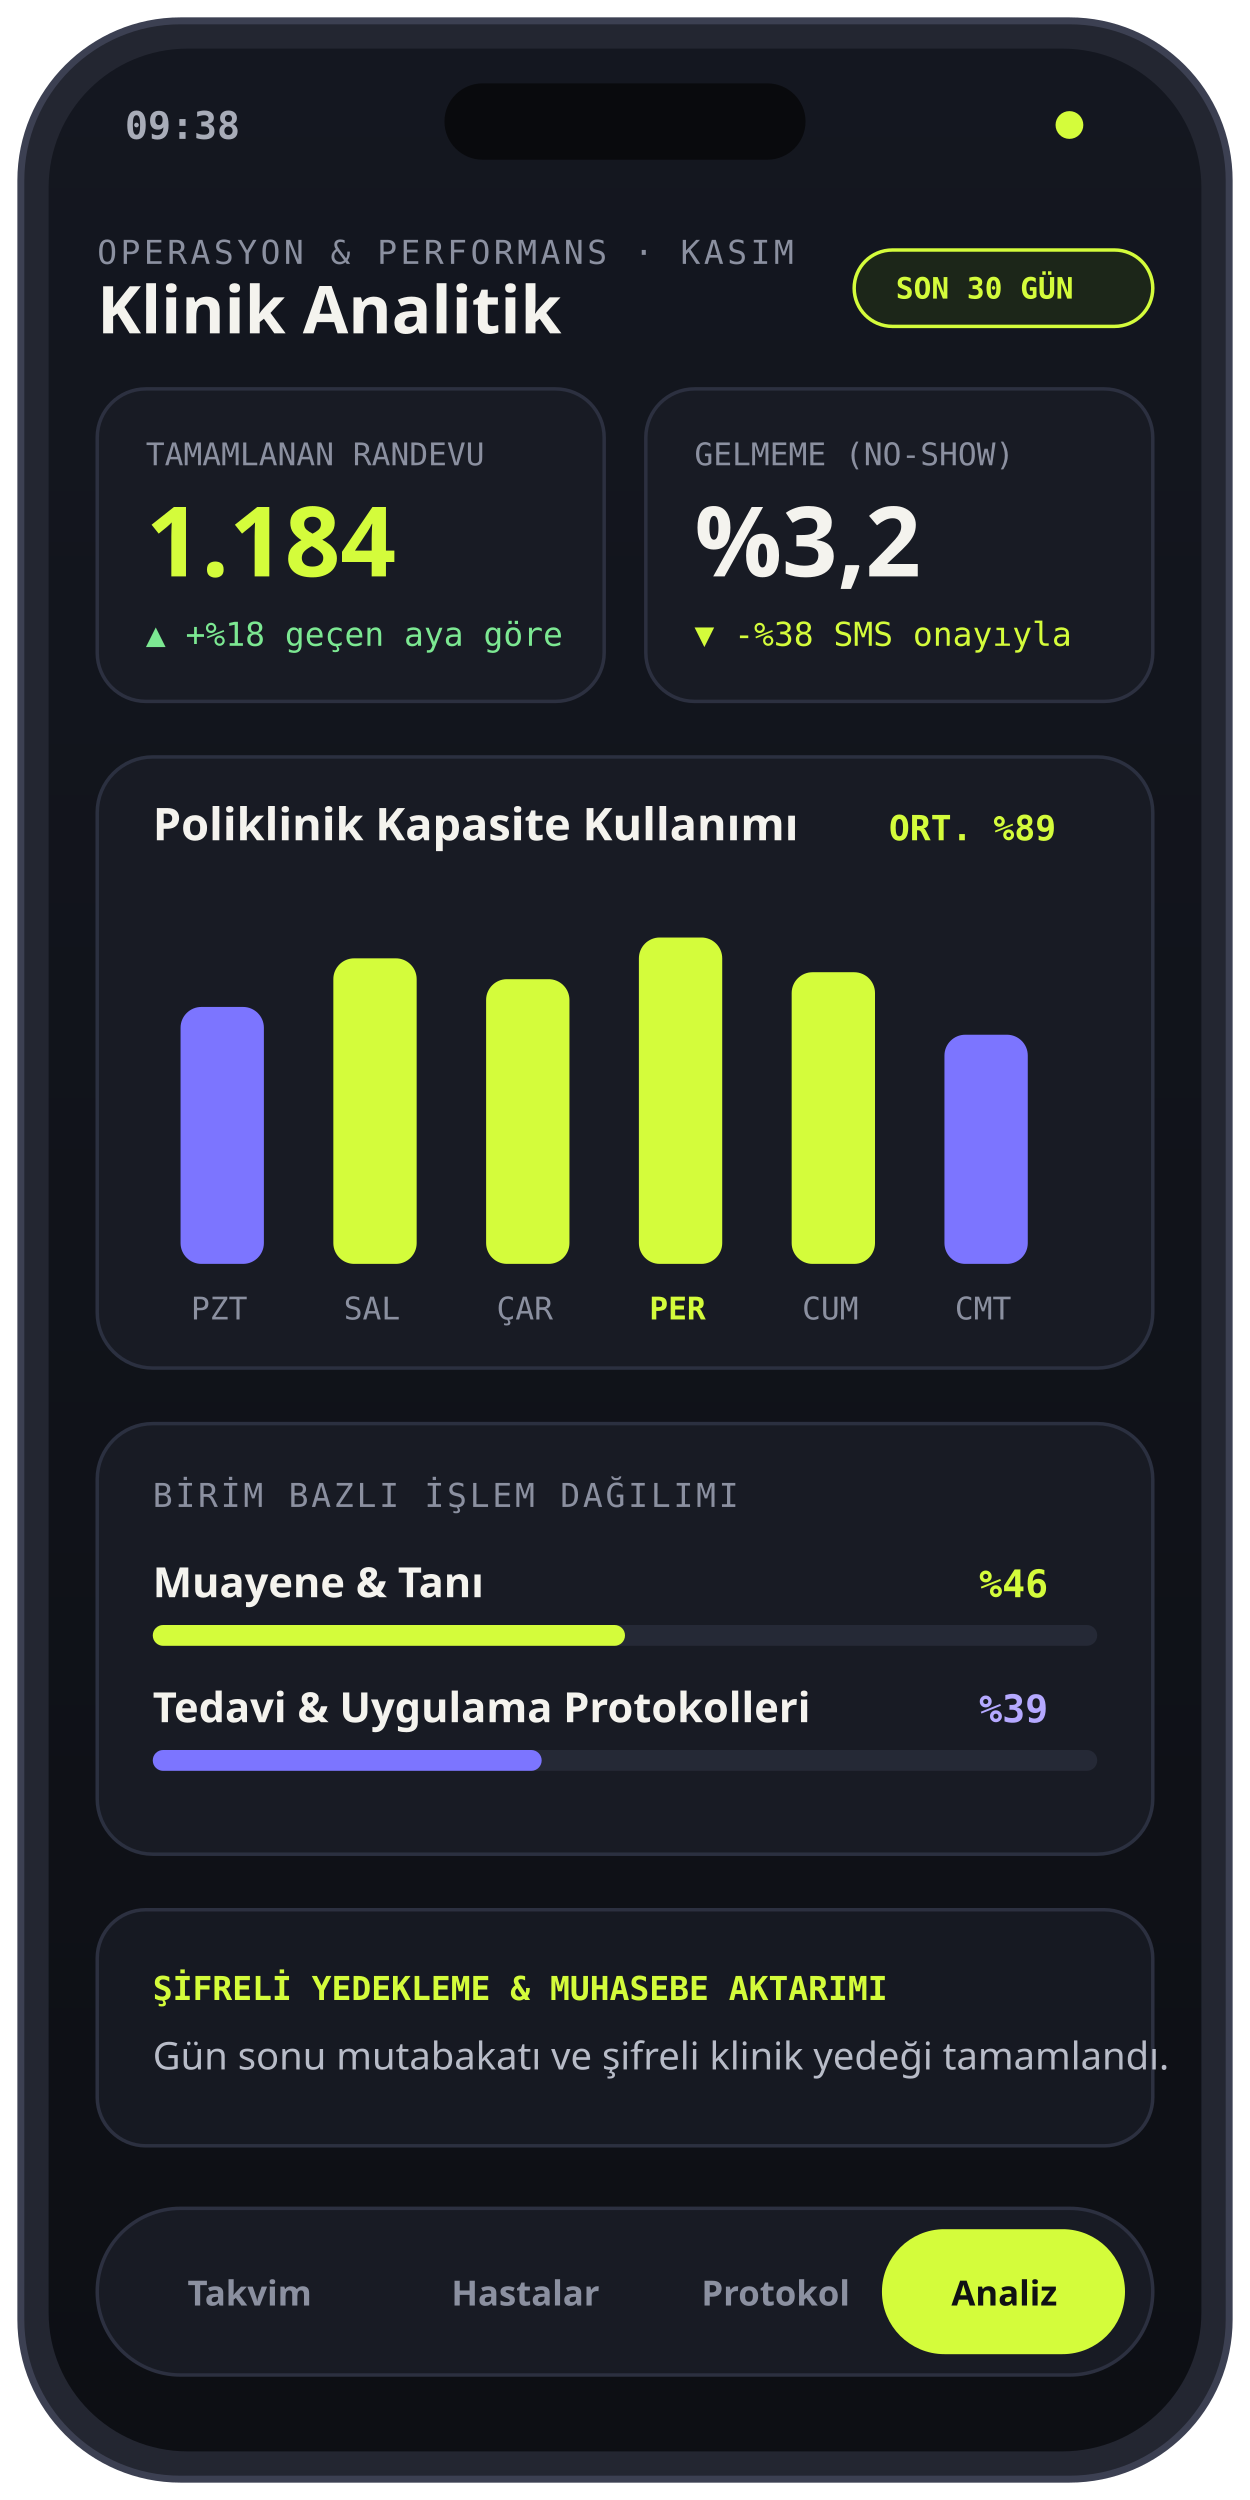
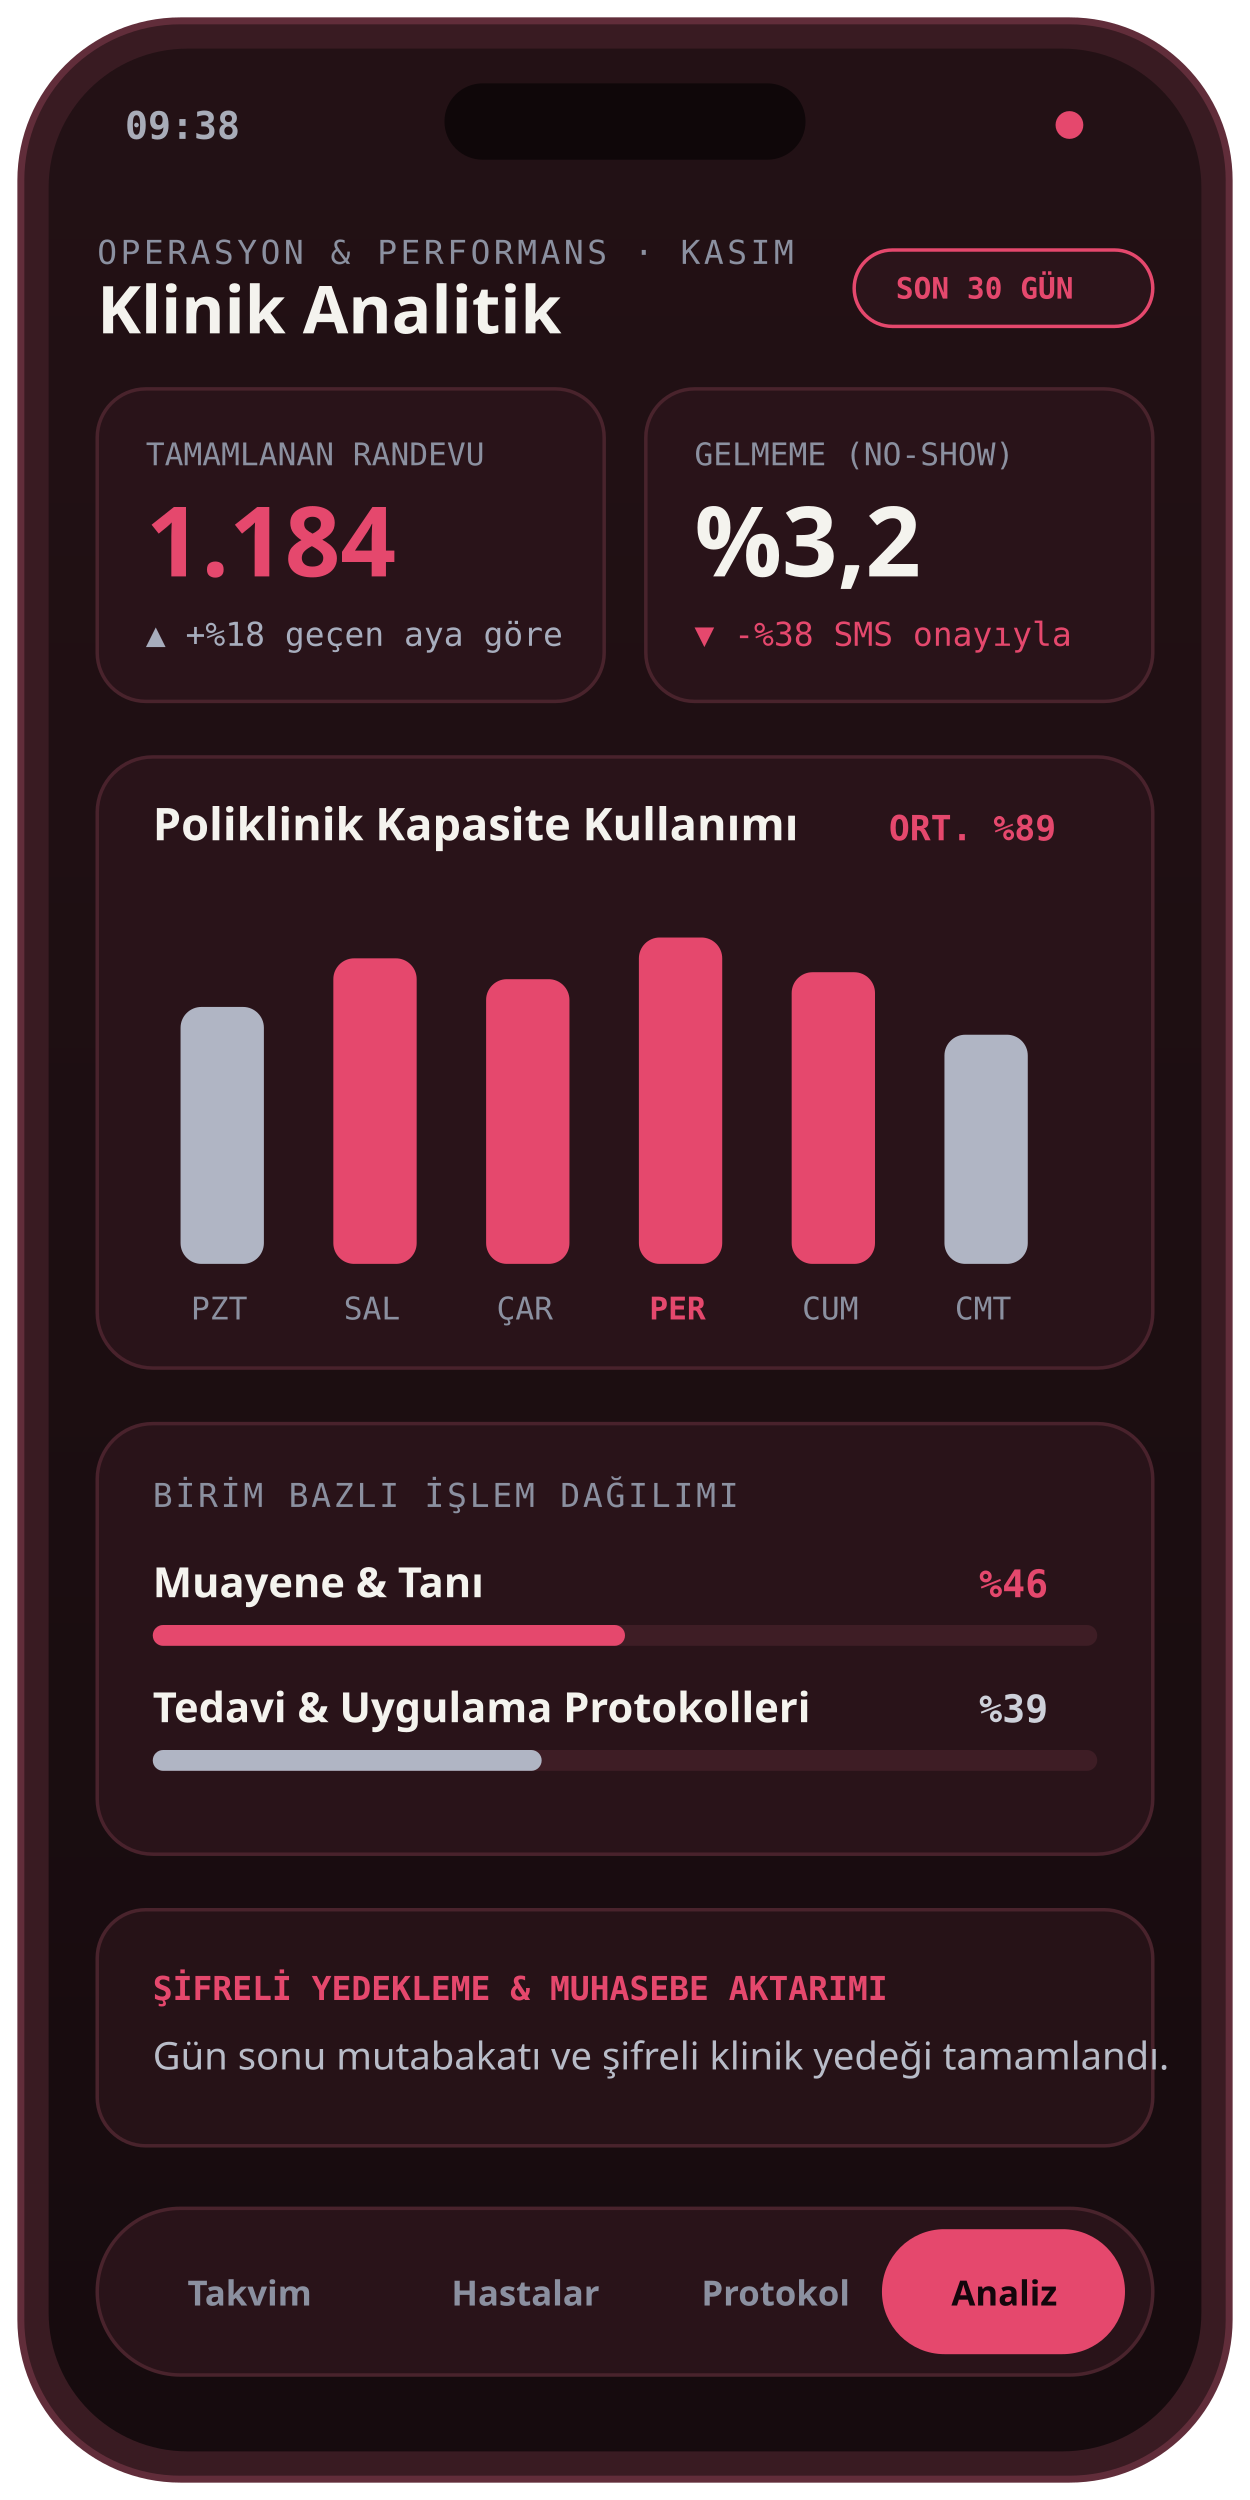
<svg xmlns="http://www.w3.org/2000/svg" viewBox="0 0 360 720" role="img" aria-label="KlinikPlus operasyonel raporlama ve performans analizi ekranı">
  <defs>
    <linearGradient id="kpBg3" x1="0" y1="0" x2="0" y2="1">
-       <stop offset="0%" stop-color="#141720" />
-       <stop offset="100%" stop-color="#0d0f14" />
+       <stop offset="0%" stop-color="#231115" />
+       <stop offset="100%" stop-color="#160b0e" />
    </linearGradient>
  </defs>
-   <rect x="6" y="6" width="348" height="708" rx="46" fill="#232631" stroke="#3c4052" stroke-width="2" />
+   <rect x="6" y="6" width="348" height="708" rx="46" fill="#391b22" stroke="#612d3a" stroke-width="2" />
  <rect x="14" y="14" width="332" height="692" rx="40" fill="url(#kpBg3)" />
-   <rect x="128" y="24" width="104" height="22" rx="11" fill="#090a0d" />
+   <rect x="128" y="24" width="104" height="22" rx="11" fill="#0f0709" />
  <text x="36" y="40" fill="#a8acb8" font-family="monospace" font-size="11" font-weight="700">09:38</text>
-   <circle cx="308" cy="36" r="4" fill="#d4fc3b" />
+   <circle cx="308" cy="36" r="4" fill="#e5486d" />
  <g transform="translate(28, 64)">
    <text x="0" y="12" fill="#8b90a0" font-family="monospace" font-size="9.5" letter-spacing="1">OPERASYON &amp; PERFORMANS · KASIM</text>
    <text x="0" y="32" fill="#f4f3ee" font-family="sans-serif" font-size="19" font-weight="800">Klinik Analitik</text>
-     <rect x="218" y="8" width="86" height="22" rx="11" fill="#1c2619" stroke="#d4fc3b" />
-     <text x="230" y="22" fill="#d4fc3b" font-family="monospace" font-size="8.5" font-weight="700">SON 30 GÜN</text>
+     <rect x="218" y="8" width="86" height="22" rx="11" fill="#2b141a" stroke="#e5486d" />
+     <text x="230" y="22" fill="#e5486d" font-family="monospace" font-size="8.5" font-weight="700">SON 30 GÜN</text>
  </g>
  <g transform="translate(28, 112)">
-     <rect x="0" y="0" width="146" height="90" rx="14" fill="#181b24" stroke="#2c3040" />
+     <rect x="0" y="0" width="146" height="90" rx="14" fill="#291319" stroke="#49232c" />
    <text x="14" y="22" fill="#8b90a0" font-family="monospace" font-size="9">TAMAMLANAN RANDEVU</text>
-     <text x="14" y="54" fill="#d4fc3b" font-family="sans-serif" font-size="28" font-weight="800">1.184</text>
-     <text x="14" y="74" fill="#7ce892" font-family="monospace" font-size="9.5">▲ +%18 geçen aya göre</text>
-     <rect x="158" y="0" width="146" height="90" rx="14" fill="#181b24" stroke="#2c3040" />
+     <text x="14" y="54" fill="#e5486d" font-family="sans-serif" font-size="28" font-weight="800">1.184</text>
+     <text x="14" y="74" fill="#a7adbd" font-family="monospace" font-size="9.5">▲ +%18 geçen aya göre</text>
+     <rect x="158" y="0" width="146" height="90" rx="14" fill="#291319" stroke="#49232c" />
    <text x="172" y="22" fill="#8b90a0" font-family="monospace" font-size="9">GELMEME (NO-SHOW)</text>
    <text x="172" y="54" fill="#f4f3ee" font-family="sans-serif" font-size="28" font-weight="800">%3,2</text>
-     <text x="172" y="74" fill="#d4fc3b" font-family="monospace" font-size="9.5">▼ -%38 SMS onayıyla</text>
+     <text x="172" y="74" fill="#e5486d" font-family="monospace" font-size="9.5">▼ -%38 SMS onayıyla</text>
  </g>
  <g transform="translate(28, 218)">
-     <rect width="304" height="176" rx="16" fill="#181b24" stroke="#2b3040" />
+     <rect width="304" height="176" rx="16" fill="#291319" stroke="#49222c" />
    <text x="16" y="24" fill="#f4f3ee" font-family="sans-serif" font-size="13" font-weight="700">Poliklinik Kapasite Kullanımı</text>
-     <text x="228" y="24" fill="#d4fc3b" font-family="monospace" font-size="10" font-weight="700">ORT. %89</text>
+     <text x="228" y="24" fill="#e5486d" font-family="monospace" font-size="10" font-weight="700">ORT. %89</text>
    <g transform="translate(24, 46)">
-       <rect x="0" y="26" width="24" height="74" rx="6" fill="#7c75ff" />
-       <rect x="44" y="12" width="24" height="88" rx="6" fill="#d4fc3b" />
-       <rect x="88" y="18" width="24" height="82" rx="6" fill="#d4fc3b" />
-       <rect x="132" y="6" width="24" height="94" rx="6" fill="#d4fc3b" />
-       <rect x="176" y="16" width="24" height="84" rx="6" fill="#d4fc3b" />
-       <rect x="220" y="34" width="24" height="66" rx="6" fill="#7c75ff" />
+       <rect x="0" y="26" width="24" height="74" rx="6" fill="#b0b5c4" />
+       <rect x="44" y="12" width="24" height="88" rx="6" fill="#e5486d" />
+       <rect x="88" y="18" width="24" height="82" rx="6" fill="#e5486d" />
+       <rect x="132" y="6" width="24" height="94" rx="6" fill="#e5486d" />
+       <rect x="176" y="16" width="24" height="84" rx="6" fill="#e5486d" />
+       <rect x="220" y="34" width="24" height="66" rx="6" fill="#b0b5c4" />
      <text x="3" y="116" fill="#8b90a0" font-family="monospace" font-size="9">PZT</text>
      <text x="47" y="116" fill="#8b90a0" font-family="monospace" font-size="9">SAL</text>
      <text x="91" y="116" fill="#8b90a0" font-family="monospace" font-size="9">ÇAR</text>
-       <text x="135" y="116" fill="#d4fc3b" font-family="monospace" font-size="9" font-weight="700">PER</text>
+       <text x="135" y="116" fill="#e5486d" font-family="monospace" font-size="9" font-weight="700">PER</text>
      <text x="179" y="116" fill="#8b90a0" font-family="monospace" font-size="9">CUM</text>
      <text x="223" y="116" fill="#8b90a0" font-family="monospace" font-size="9">CMT</text>
    </g>
  </g>
  <g transform="translate(28, 410)">
-     <rect width="304" height="124" rx="16" fill="#181b24" stroke="#2b3040" />
+     <rect width="304" height="124" rx="16" fill="#291319" stroke="#49222c" />
    <text x="16" y="24" fill="#8b90a0" font-family="monospace" font-size="9.5" letter-spacing="0.8">BİRİM BAZLI İŞLEM DAĞILIMI</text>
    <text x="16" y="50" fill="#f4f3ee" font-family="sans-serif" font-size="12" font-weight="600">Muayene &amp; Tanı</text>
-     <text x="254" y="50" fill="#d4fc3b" font-family="monospace" font-size="11" font-weight="700">%46</text>
-     <rect x="16" y="58" width="272" height="6" rx="3" fill="#252936" />
-     <rect x="16" y="58" width="136" height="6" rx="3" fill="#d4fc3b" />
+     <text x="254" y="50" fill="#e5486d" font-family="monospace" font-size="11" font-weight="700">%46</text>
+     <rect x="16" y="58" width="272" height="6" rx="3" fill="#3e1d25" />
+     <rect x="16" y="58" width="136" height="6" rx="3" fill="#e5486d" />
    <text x="16" y="86" fill="#f4f3ee" font-family="sans-serif" font-size="12" font-weight="600">Tedavi &amp; Uygulama Protokolleri</text>
-     <text x="254" y="86" fill="#b5a9ff" font-family="monospace" font-size="11" font-weight="700">%39</text>
-     <rect x="16" y="94" width="272" height="6" rx="3" fill="#252936" />
-     <rect x="16" y="94" width="112" height="6" rx="3" fill="#7c75ff" />
+     <text x="254" y="86" fill="#ced1da" font-family="monospace" font-size="11" font-weight="700">%39</text>
+     <rect x="16" y="94" width="272" height="6" rx="3" fill="#3e1d25" />
+     <rect x="16" y="94" width="112" height="6" rx="3" fill="#b0b5c4" />
  </g>
  <g transform="translate(28, 550)">
-     <rect width="304" height="68" rx="14" fill="#161922" stroke="#2c3040" />
-     <text x="16" y="26" fill="#d4fc3b" font-family="monospace" font-size="9.5" font-weight="700">ŞİFRELİ YEDEKLEME &amp; MUHASEBE AKTARIMI</text>
+     <rect width="304" height="68" rx="14" fill="#261217" stroke="#49232c" />
+     <text x="16" y="26" fill="#e5486d" font-family="monospace" font-size="9.5" font-weight="700">ŞİFRELİ YEDEKLEME &amp; MUHASEBE AKTARIMI</text>
    <text x="16" y="46" fill="#b8bcc8" font-family="sans-serif" font-size="11">Gün sonu mutabakatı ve şifreli klinik yedeği tamamlandı.</text>
  </g>
  <g transform="translate(28, 636)">
-     <rect width="304" height="48" rx="24" fill="#181b24" stroke="#2c3040" />
+     <rect width="304" height="48" rx="24" fill="#291319" stroke="#49232c" />
    <text x="26" y="28" fill="#8b90a0" font-family="sans-serif" font-size="10" font-weight="600">Takvim</text>
    <text x="102" y="28" fill="#8b90a0" font-family="sans-serif" font-size="10" font-weight="600">Hastalar</text>
    <text x="174" y="28" fill="#8b90a0" font-family="sans-serif" font-size="10" font-weight="600">Protokol</text>
-     <rect x="226" y="6" width="70" height="36" rx="18" fill="#d4fc3b" />
-     <text x="246" y="28" fill="#101114" font-family="sans-serif" font-size="10" font-weight="800">Analiz</text>
+     <rect x="226" y="6" width="70" height="36" rx="18" fill="#e5486d" />
+     <text x="246" y="28" fill="#14060c" font-family="sans-serif" font-size="10" font-weight="800">Analiz</text>
  </g>
</svg>
